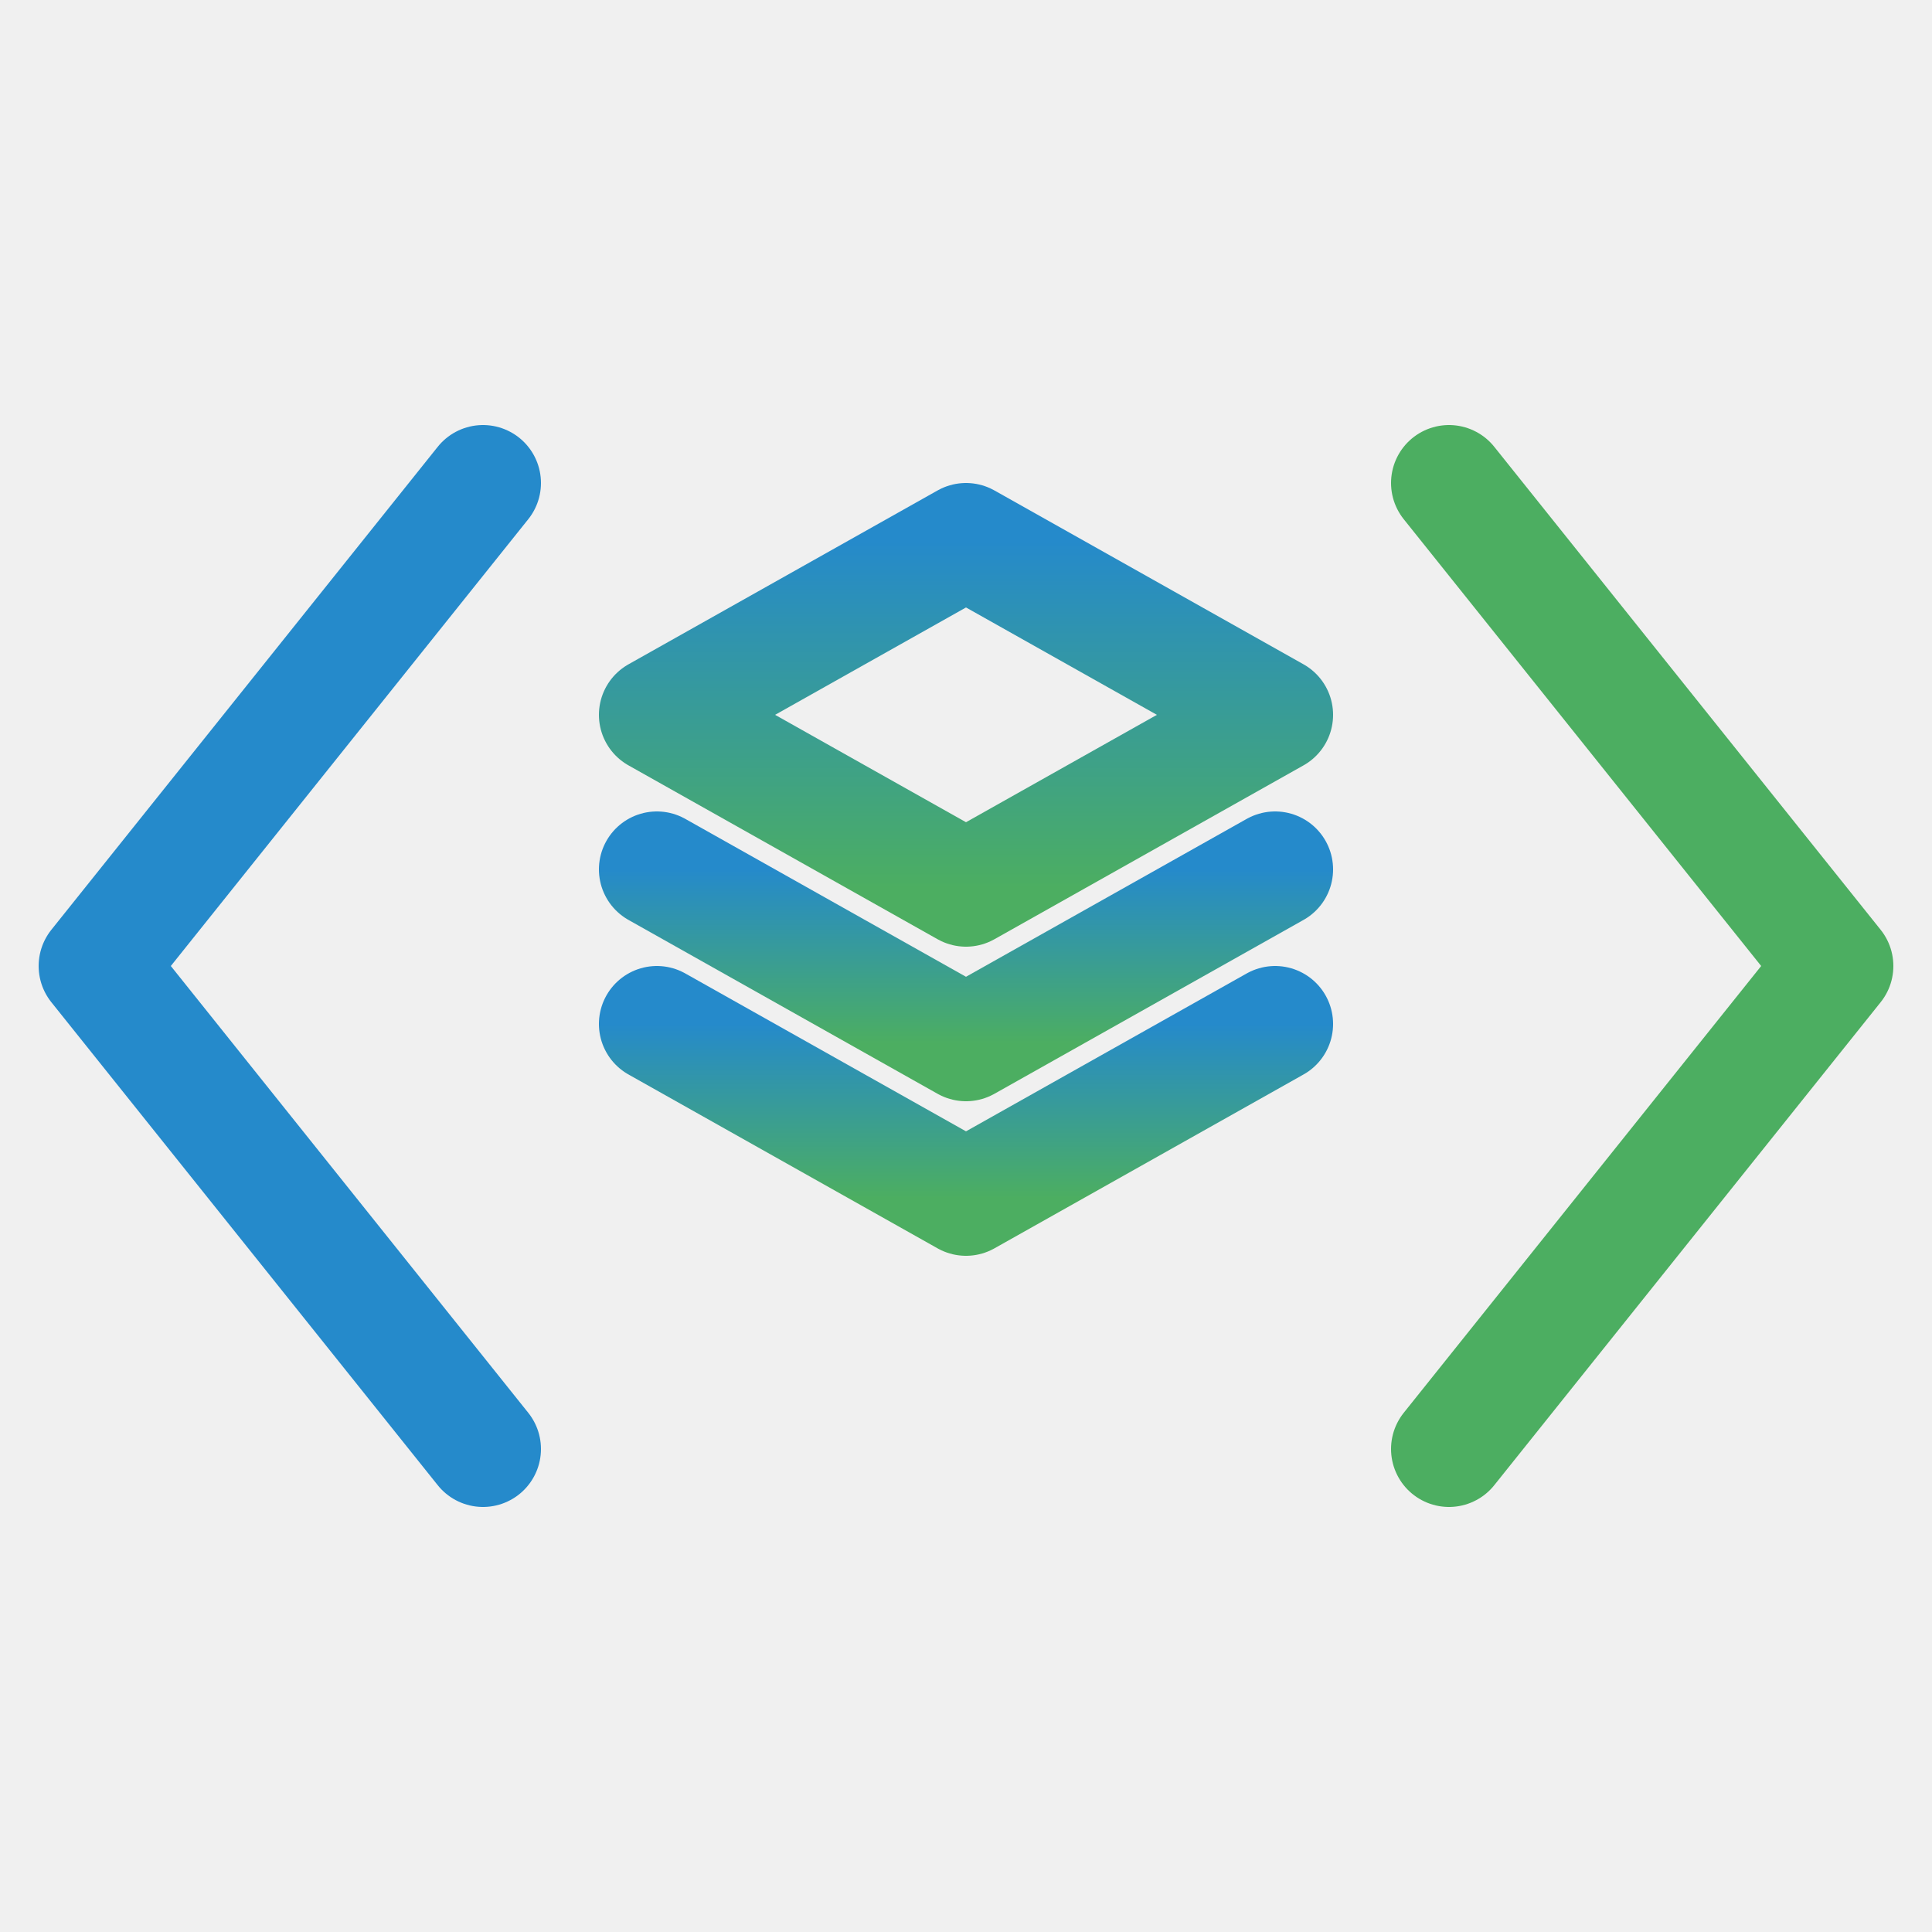
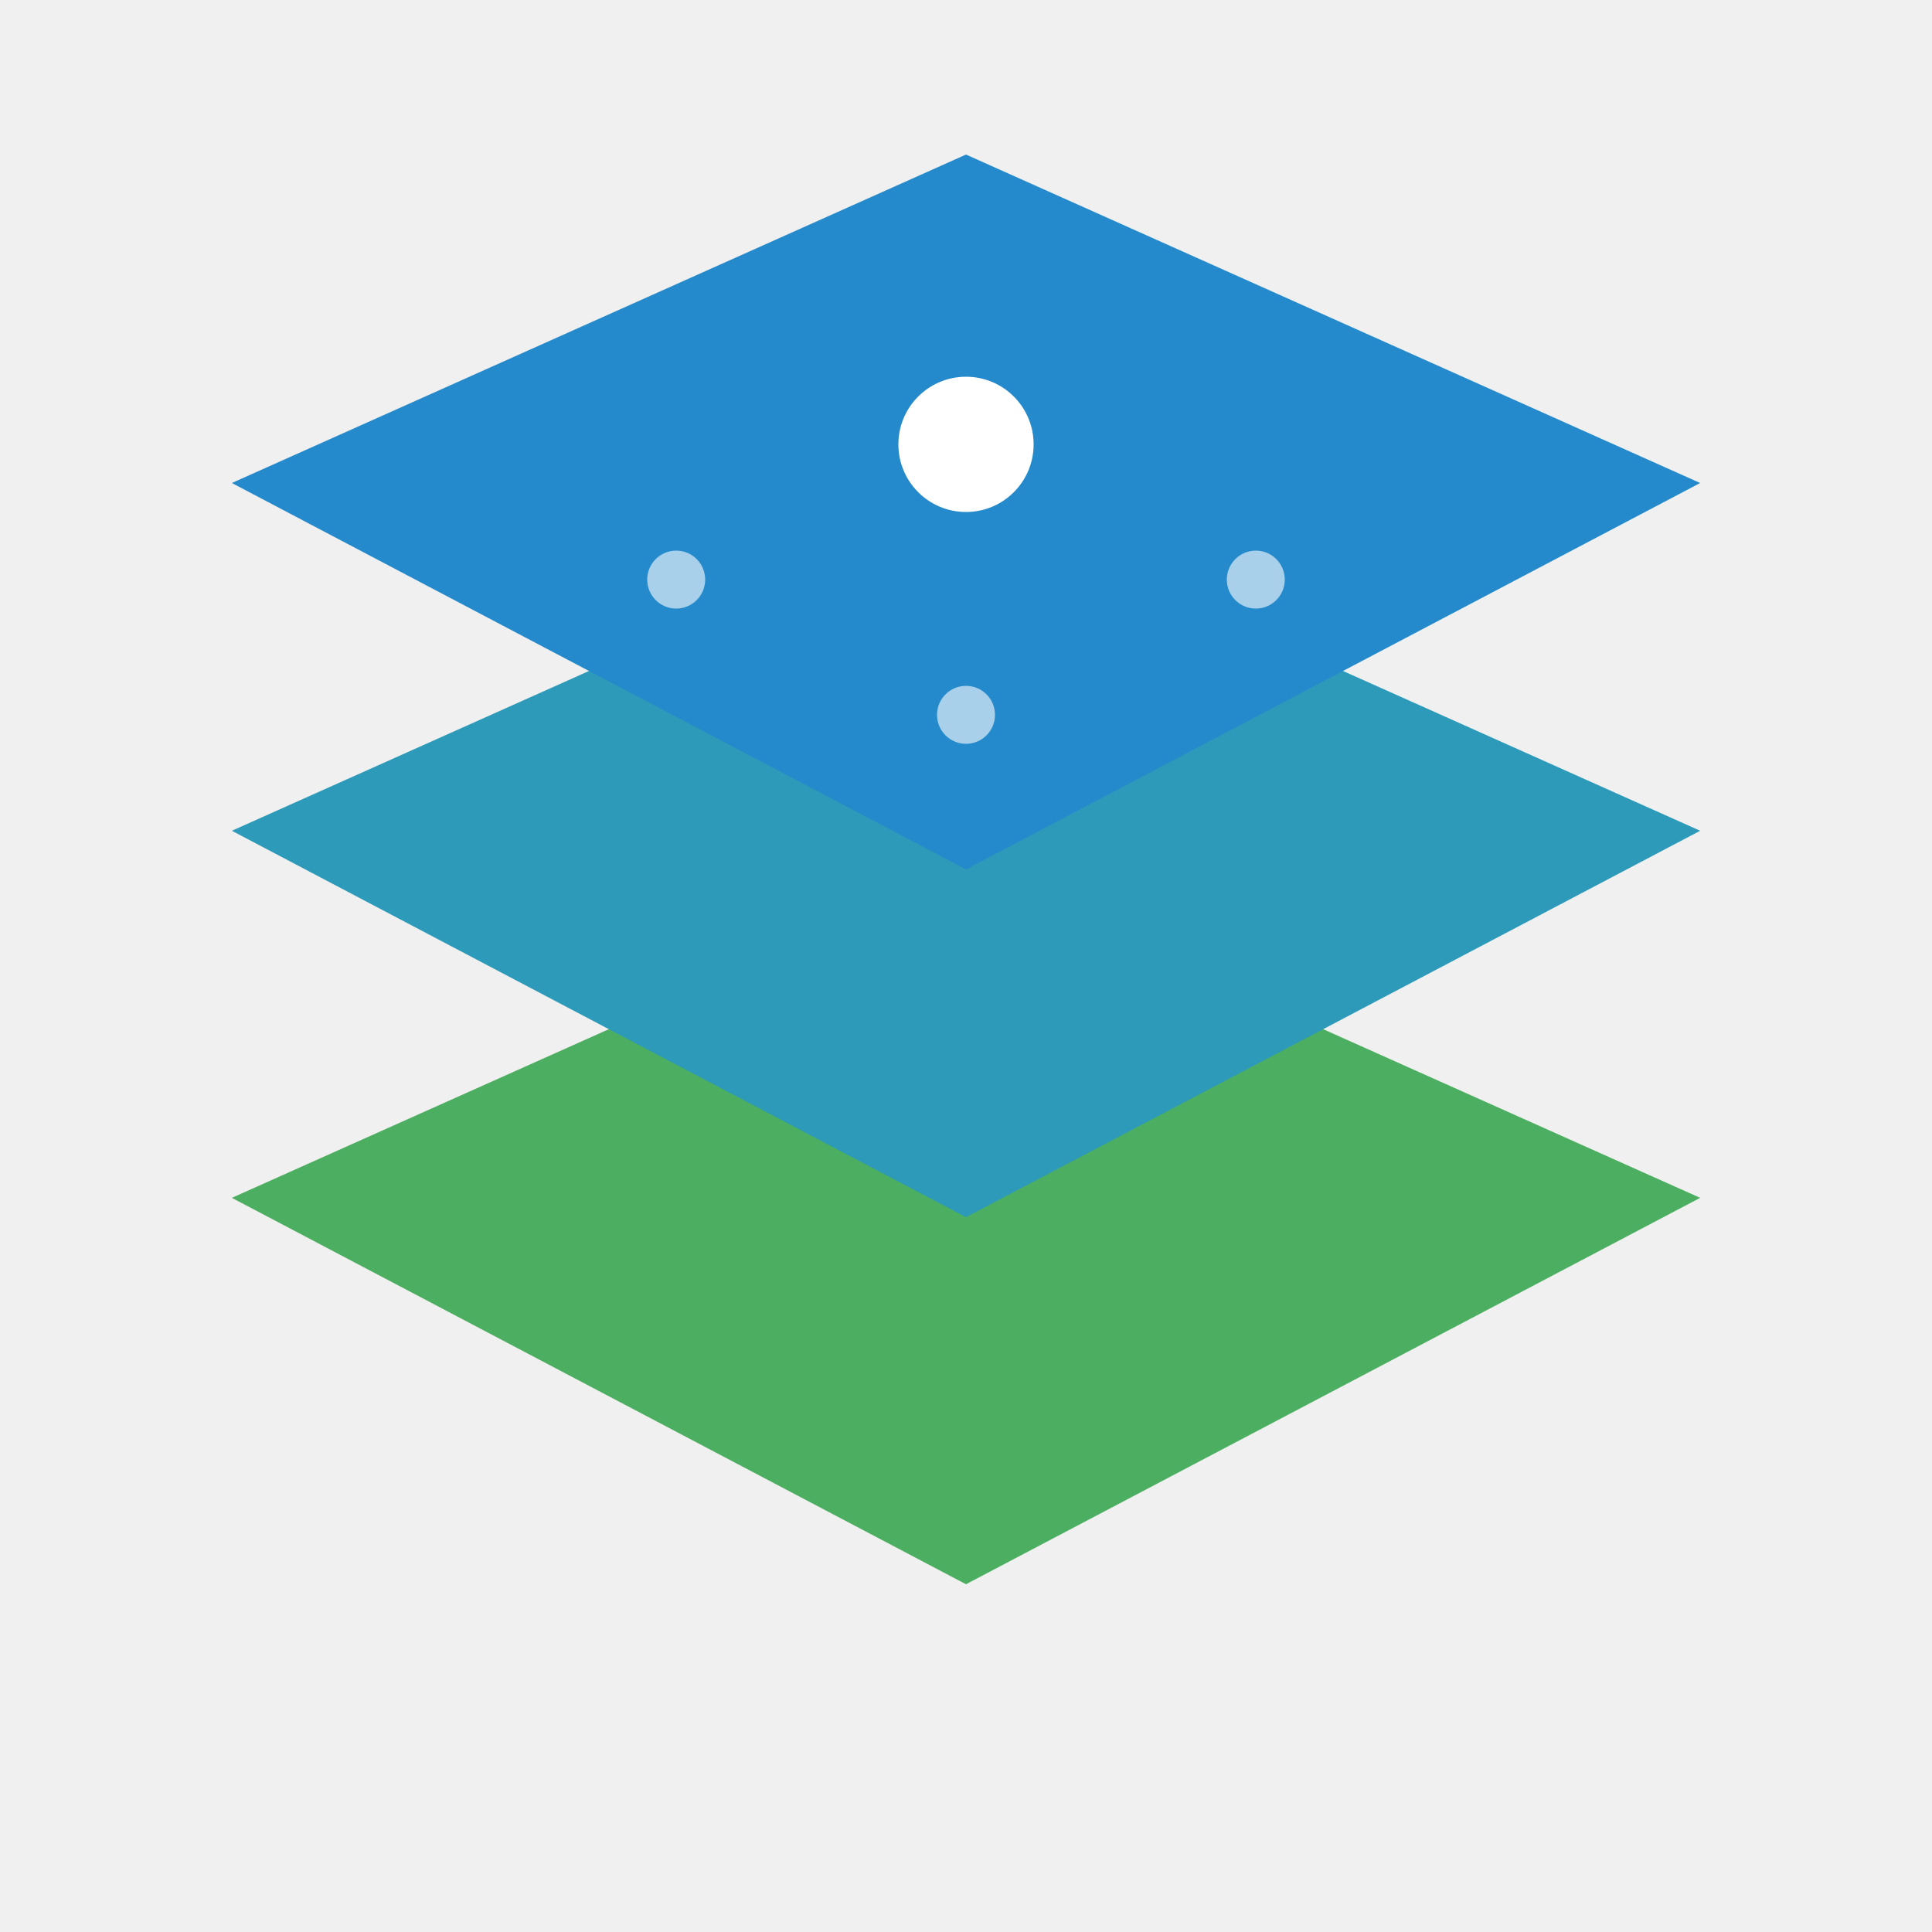
<svg xmlns="http://www.w3.org/2000/svg" viewBox="0 0 100 100" width="100%" height="100%" role="img" aria-label="Memo FS">
  <defs>
    <style>
-       .blue-stroke { stroke: #258acb; }
-       .green-stroke { stroke: #4cae61; }
-       .layer-stop-top { stop-color: #258acb; }
-       .layer-stop-bottom { stop-color: #4cae61; }
+       .layer-top { fill: #258acb; }
+       .layer-mid { fill: #2c9ab8; }
+       .layer-btm { fill: #4cae61; }
+       .accent { fill: #ffffff; }
      @media (prefers-color-scheme: dark) {
-         .blue-stroke { stroke: #4fb2f3; }
-         .green-stroke { stroke: #5bd473; }
-         .layer-stop-top { stop-color: #4fb2f3; }
-         .layer-stop-bottom { stop-color: #5bd473; }
+         .layer-top { fill: #4fb2f3; }
+         .layer-mid { fill: #3ec4d8; }
+         .layer-btm { fill: #5bd473; }
      }
    </style>
-     <linearGradient id="memofs-layers" x1="0" y1="0" x2="0" y2="1">
-       <stop offset="0" class="layer-stop-top" />
-       <stop offset="1" class="layer-stop-bottom" />
-     </linearGradient>
  </defs>
-   <g stroke-linecap="round" stroke-linejoin="round" fill="none">
-     <polyline points="25,25 5,50 25,75" class="blue-stroke" stroke-width="6" />
-     <polyline points="75,25 95,50 75,75" class="green-stroke" stroke-width="6" />
-     <g stroke="url(#memofs-layers)" stroke-width="6">
-       <polygon points="50,28 66,37 50,46 34,37" />
-       <polyline points="34,45 50,54 66,45" />
-       <polyline points="34,53 50,62 66,53" />
-     </g>
-   </g>
+   <polygon class="layer-btm" points="50,82 12,62 50,45 88,62" />
+   <polygon class="layer-mid" points="50,63 12,43 50,26 88,43" />
+   <polygon class="layer-top" points="50,45 12,25 50,8 88,25" />
+   <circle class="accent" cx="50" cy="23" r="3.5" />
+   <circle class="accent" cx="35" cy="30" r="1.5" opacity="0.6" />
+   <circle class="accent" cx="65" cy="30" r="1.5" opacity="0.6" />
+   <circle class="accent" cx="50" cy="37" r="1.5" opacity="0.6" />
</svg>
